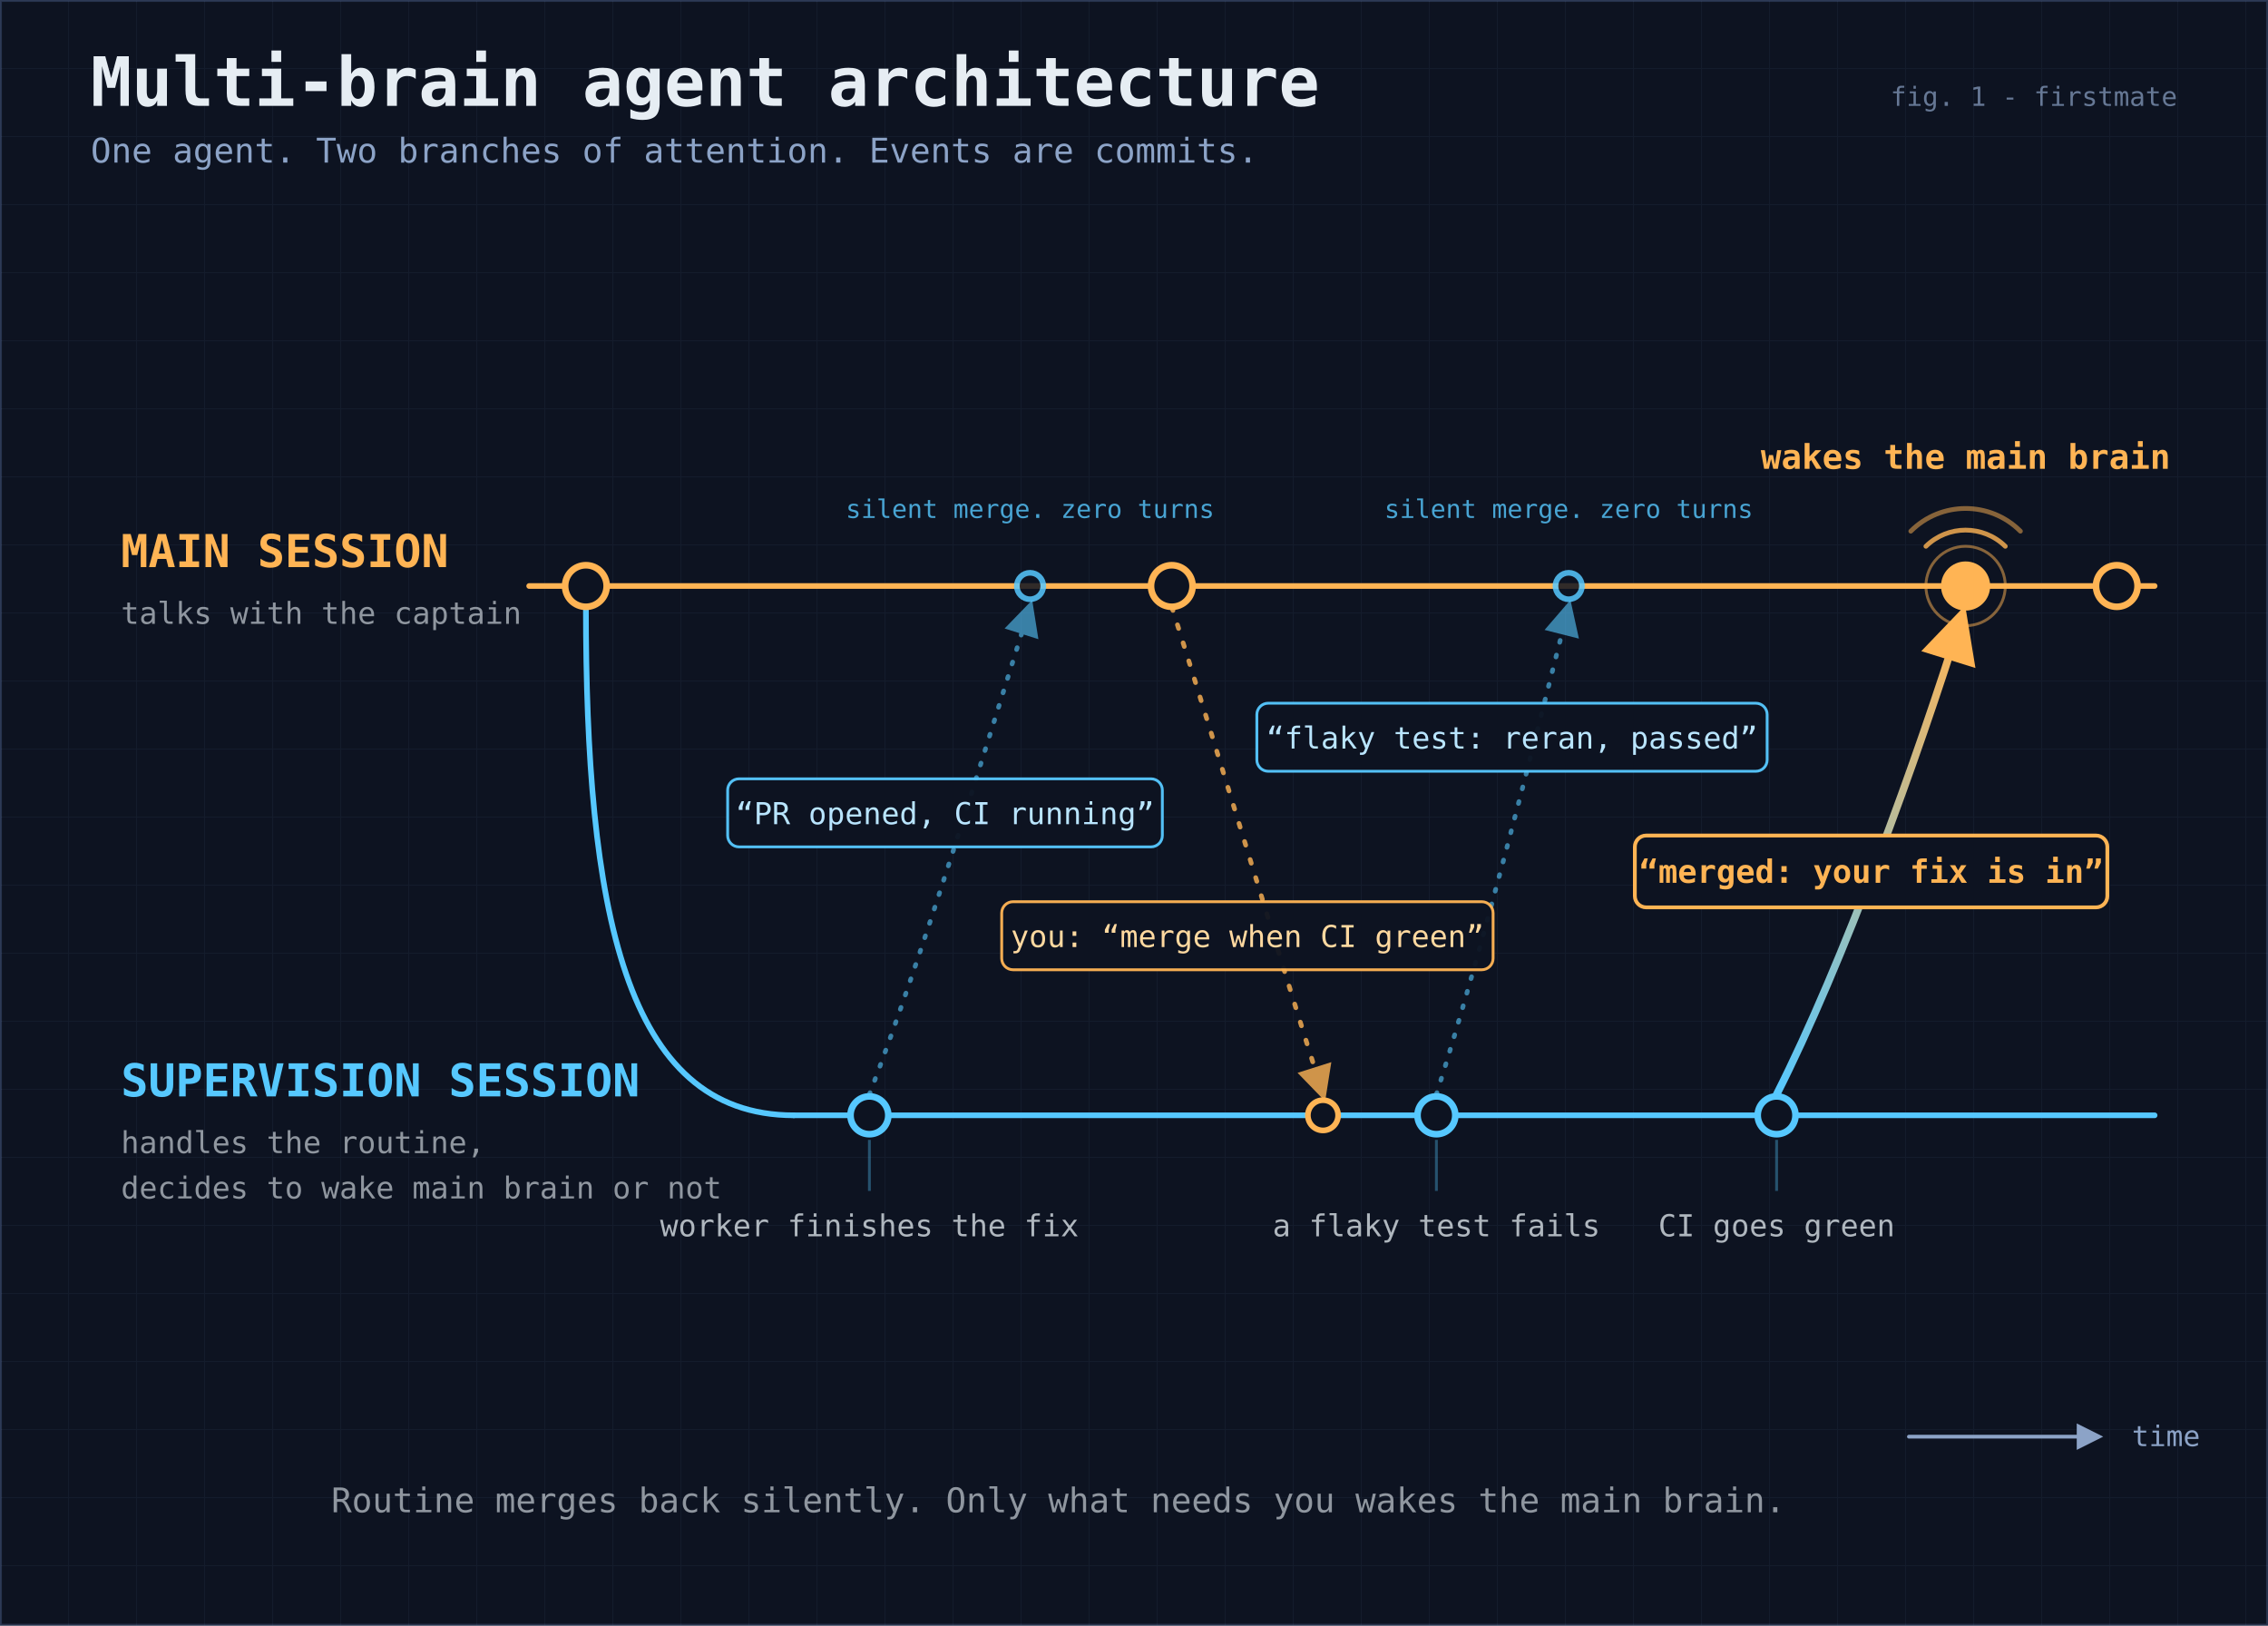
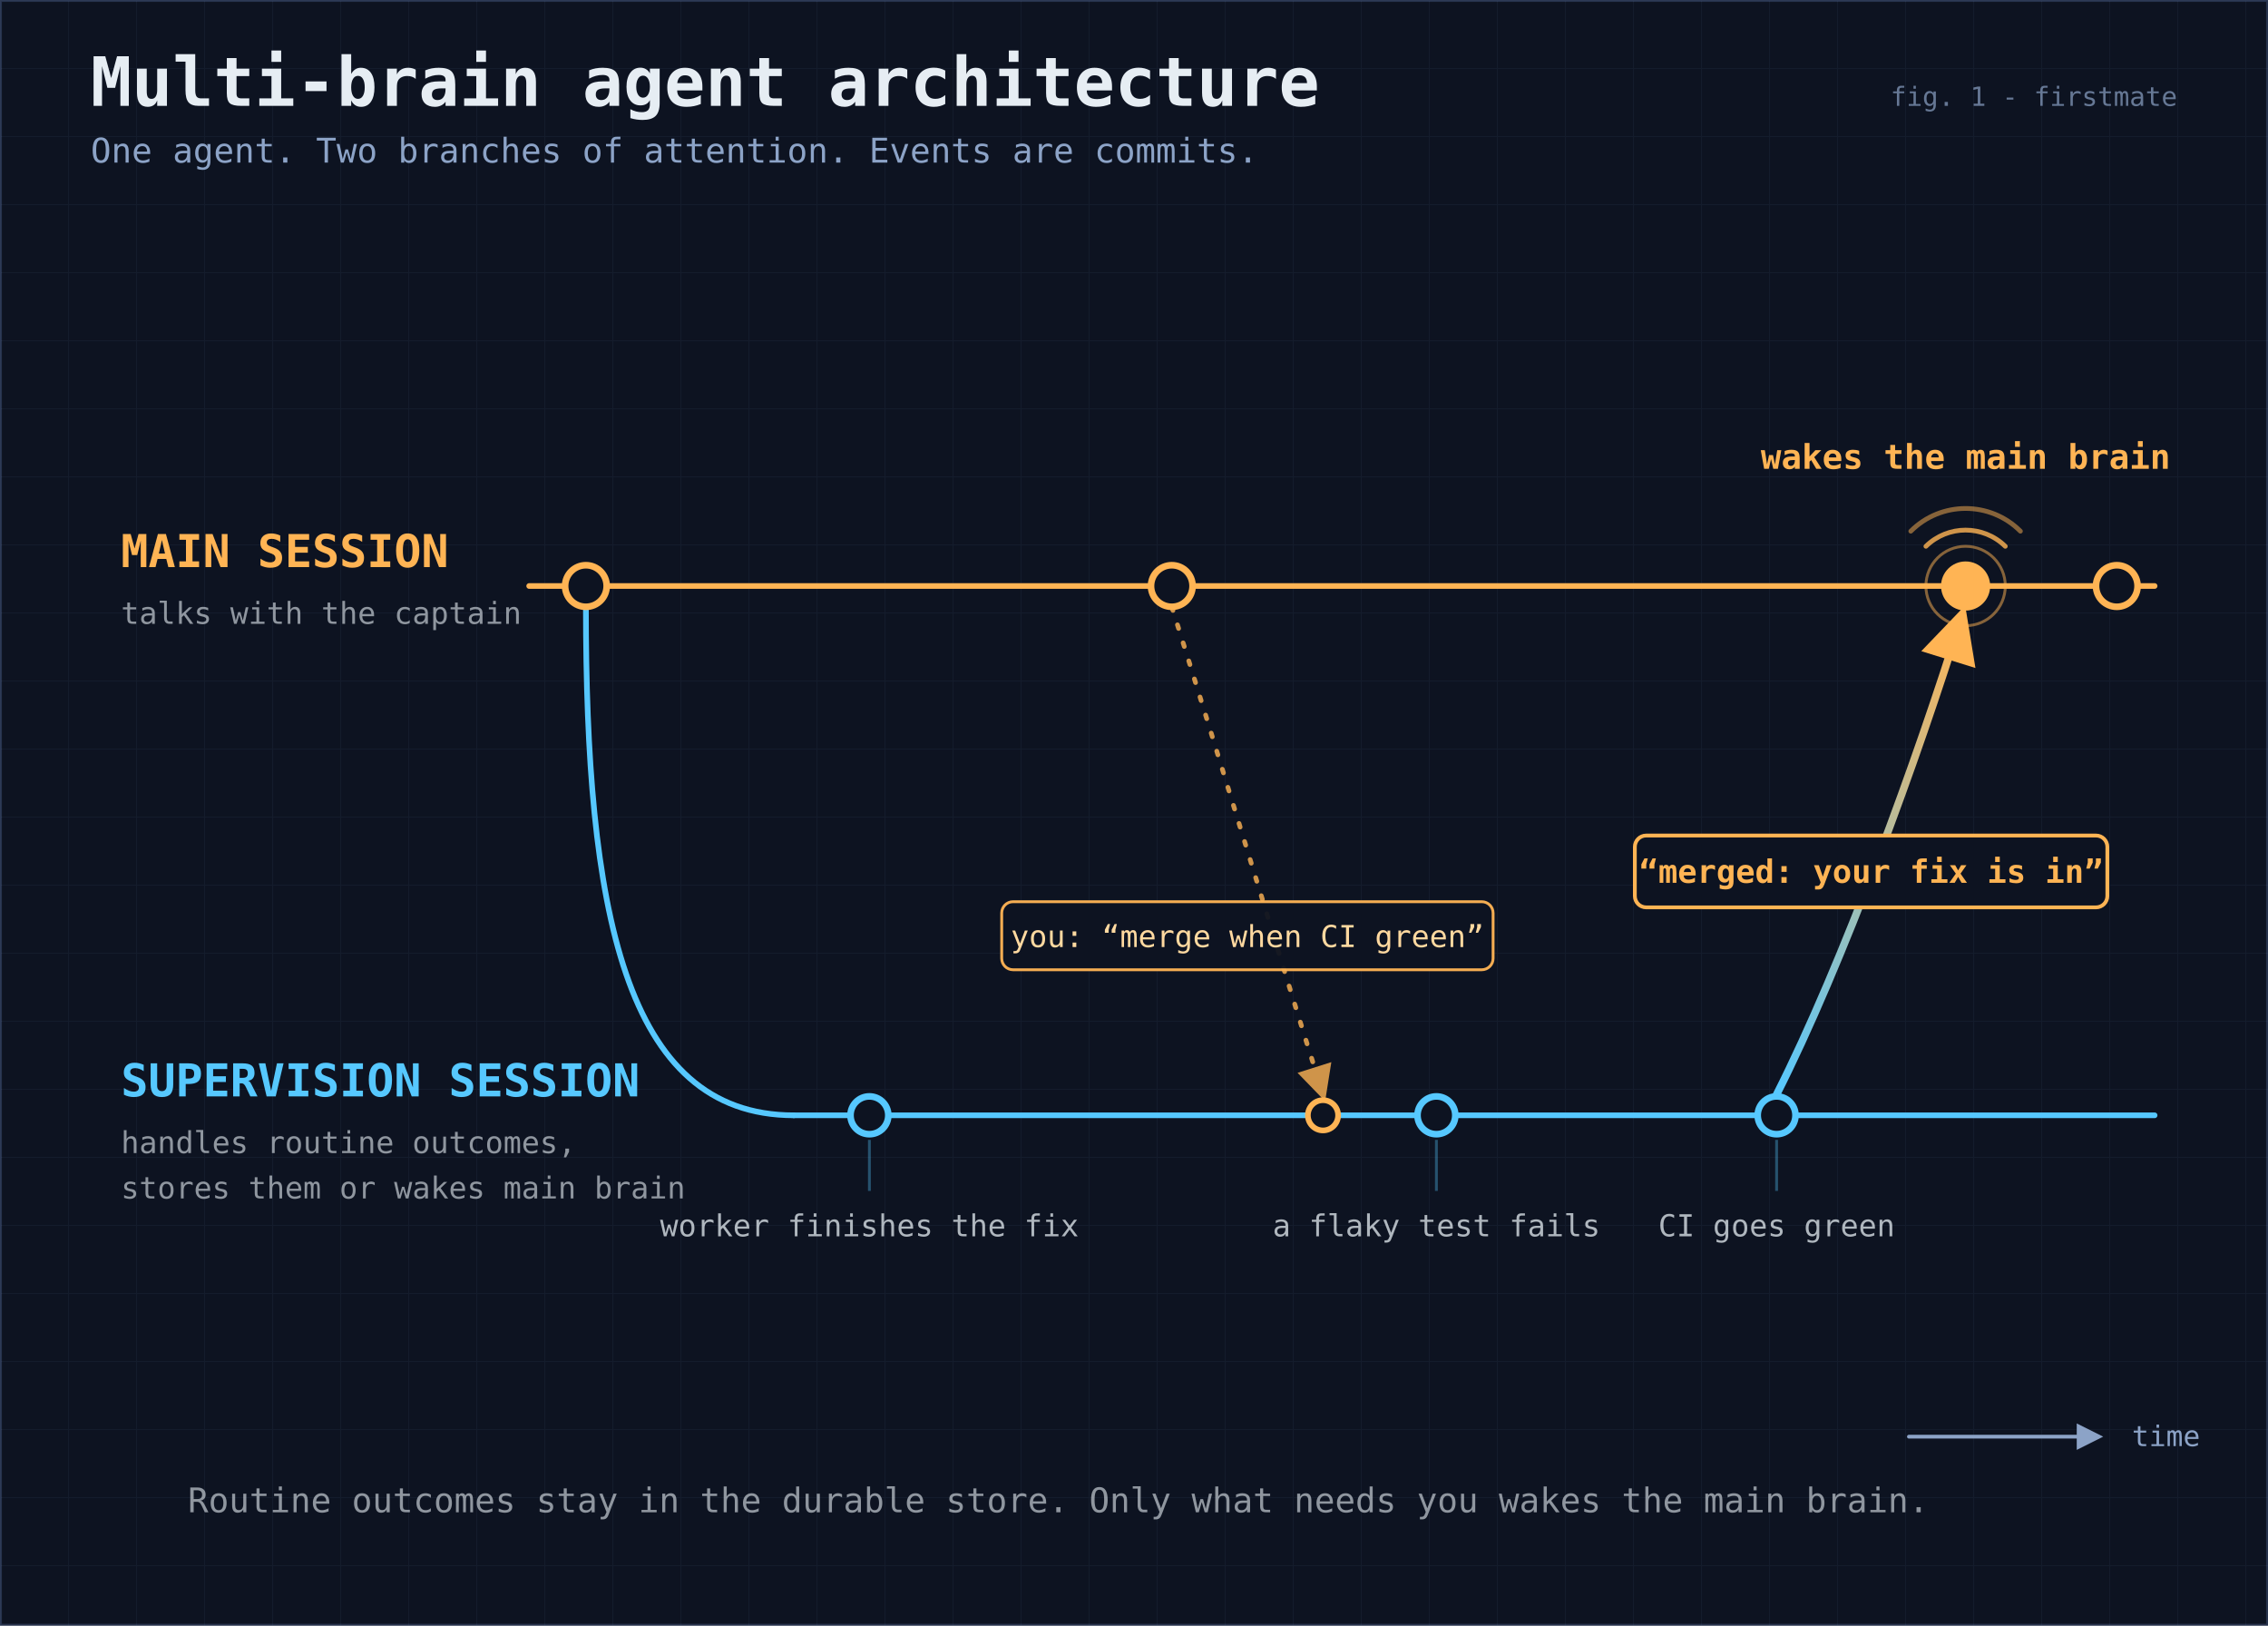
<svg xmlns="http://www.w3.org/2000/svg" viewBox="0 0 1200 860" width="1200" height="860" role="img" aria-labelledby="poster-title poster-desc">
  <defs>
    <pattern id="poster-grid" width="36" height="36" patternUnits="userSpaceOnUse">
      <path d="M 36 0 L 0 0 0 36" fill="none" stroke="#8CAAE6" stroke-opacity="0.06" stroke-width="1" />
    </pattern>
  </defs>
  <rect width="1200" height="860" fill="#0D1321" />
  <rect width="1200" height="860" fill="url(#poster-grid)" />
  <rect x="0.5" y="0.5" width="1199" height="859" fill="none" stroke="#94B4FF" stroke-opacity="0.20" stroke-width="1" />
  <g font-family="ui-monospace, SFMono-Regular, Menlo, Consolas, monospace">
    <text x="48" y="56" fill="#E6EDF3" font-size="36" font-weight="700">Multi-brain agent architecture</text>
    <text x="48" y="86" fill="#8CA3C7" font-size="18">One agent. Two branches of attention. Events are commits.</text>
    <text x="1152" y="56" text-anchor="end" fill="#8CA3C7" fill-opacity="0.7" font-size="14">fig. 1 - firstmate</text>
  </g>
  <g transform="translate(0 100)" font-family="ui-monospace, SFMono-Regular, Menlo, Consolas, monospace">
    <defs>
      <marker id="ah-cyan" viewBox="0 0 10 10" refX="8" refY="5" markerWidth="7.5" markerHeight="7.5" orient="auto-start-reverse">
        <path d="M 0 0 L 10 5 L 0 10 z" fill="#56C8FF" />
      </marker>
      <marker id="ah-amber" viewBox="0 0 10 10" refX="8" refY="5" markerWidth="7.5" markerHeight="7.5" orient="auto-start-reverse">
        <path d="M 0 0 L 10 5 L 0 10 z" fill="#FFB454" />
      </marker>
      <marker id="ah-time" viewBox="0 0 10 10" refX="8" refY="5" markerWidth="7" markerHeight="7" orient="auto-start-reverse">
        <path d="M 0 0 L 10 5 L 0 10 z" fill="#8CA3C7" />
      </marker>
      <linearGradient id="merge-up" x1="0" y1="1" x2="1" y2="0">
        <stop offset="0" stop-color="#56C8FF" />
        <stop offset="1" stop-color="#FFB454" />
      </linearGradient>
    </defs>
    <line x1="280" y1="210" x2="1140" y2="210" stroke="#FFB454" stroke-width="3" stroke-linecap="round" />
    <path d="M 310 221 C 310 380, 330 490, 420 490" fill="none" stroke="#56C8FF" stroke-width="3" stroke-linecap="round" />
    <line x1="420" y1="490" x2="1140" y2="490" stroke="#56C8FF" stroke-width="3" stroke-linecap="round" />
    <text x="64" y="200" fill="#FFB454" font-size="24" font-weight="700">MAIN SESSION</text>
    <text x="64" y="230" fill="#E6EDF3" opacity="0.6" font-size="16">talks with the captain</text>
    <text x="64" y="480" fill="#56C8FF" font-size="24" font-weight="700">SUPERVISION SESSION</text>
-     <text x="64" y="510" fill="#E6EDF3" opacity="0.6" font-size="16">handles the routine,</text>
-     <text x="64" y="534" fill="#E6EDF3" opacity="0.6" font-size="16">decides to wake main brain or not</text>
-     <path id="arc-quiet-1" d="M 460 479 C 490 400, 520 300, 545 221" fill="none" stroke="#56C8FF" stroke-width="2.5" stroke-dasharray="1 7" stroke-linecap="round" opacity="0.6" marker-end="url(#ah-cyan)" />
+     <text x="64" y="510" fill="#E6EDF3" opacity="0.6" font-size="16">handles routine outcomes,</text>
+     <text x="64" y="534" fill="#E6EDF3" opacity="0.6" font-size="16">stores them or wakes main brain</text>
    <path id="arc-cherry" d="M 620 221 C 645 300, 675 400, 700 479" fill="none" stroke="#FFB454" stroke-width="2.5" stroke-dasharray="2 8" stroke-linecap="round" opacity="0.8" marker-end="url(#ah-amber)" />
-     <path id="arc-quiet-2" d="M 760 479 C 785 400, 810 300, 830 221" fill="none" stroke="#56C8FF" stroke-width="2.5" stroke-dasharray="1 7" stroke-linecap="round" opacity="0.6" marker-end="url(#ah-cyan)" />
    <path id="arc-wake" d="M 940 479 C 975 410, 1015 300, 1038 226" fill="none" stroke="url(#merge-up)" stroke-width="4" stroke-linecap="round" marker-end="url(#ah-amber)" />
-     <g id="chip-quiet-1">
-       <rect x="385" y="312" width="230" height="36" rx="6" fill="#0D1321" stroke="#56C8FF" stroke-width="1.5" opacity="0.95" />
-       <text x="500" y="336" text-anchor="middle" fill="#B9E5FF" font-size="16">“PR opened, CI running”</text>
-     </g>
    <g id="chip-cherry">
      <rect x="530" y="377" width="260" height="36" rx="6" fill="#0D1321" stroke="#FFB454" stroke-width="1.5" opacity="0.95" />
      <text x="660" y="401" text-anchor="middle" fill="#FFD9A0" font-size="16">you: “merge when CI green”</text>
-     </g>
-     <g id="chip-quiet-2">
-       <rect x="665" y="272" width="270" height="36" rx="6" fill="#0D1321" stroke="#56C8FF" stroke-width="1.5" opacity="0.95" />
-       <text x="800" y="296" text-anchor="middle" fill="#B9E5FF" font-size="16">“flaky test: reran, passed”</text>
    </g>
    <g id="chip-wake">
      <rect x="865" y="342" width="250" height="38" rx="6" fill="#0D1321" stroke="#FFB454" stroke-width="2" />
      <text x="990" y="367" text-anchor="middle" fill="#FFB454" font-size="17" font-weight="600">“merged: your fix is in”</text>
    </g>
    <g id="main-commits">
      <circle cx="310" cy="210" r="11" fill="#0D1321" stroke="#FFB454" stroke-width="3.5" />
      <circle cx="620" cy="210" r="11" fill="#0D1321" stroke="#FFB454" stroke-width="3.5" />
      <circle cx="1120" cy="210" r="11" fill="#0D1321" stroke="#FFB454" stroke-width="3.5" />
    </g>
-     <g id="silent-landings">
-       <circle cx="545" cy="210" r="7" fill="#0D1321" stroke="#56C8FF" stroke-width="3" opacity="0.85" />
-       <circle cx="830" cy="210" r="7" fill="#0D1321" stroke="#56C8FF" stroke-width="3" opacity="0.85" />
-     </g>
-     <text x="545" y="174" text-anchor="middle" fill="#56C8FF" opacity="0.8" font-size="13.5">silent merge. zero turns</text>
-     <text x="830" y="174" text-anchor="middle" fill="#56C8FF" opacity="0.8" font-size="13.5">silent merge. zero turns</text>
    <g id="merge-commit">
      <circle cx="1040" cy="210" r="13" fill="#FFB454" />
      <circle cx="1040" cy="210" r="21" fill="none" stroke="#FFB454" stroke-width="1.5" opacity="0.5" />
      <path d="M 1019 189 A 30 30 0 0 1 1061 189" fill="none" stroke="#FFB454" stroke-width="2.5" stroke-linecap="round" opacity="0.8" />
      <path d="M 1011 181 A 41 41 0 0 1 1069 181" fill="none" stroke="#FFB454" stroke-width="2.5" stroke-linecap="round" opacity="0.5" />
    </g>
    <text x="1040" y="148" text-anchor="middle" fill="#FFB454" font-size="18" font-weight="700">wakes the main brain</text>
    <g id="branch-commits">
      <circle cx="460" cy="490" r="10" fill="#0D1321" stroke="#56C8FF" stroke-width="3.5" />
      <circle cx="760" cy="490" r="10" fill="#0D1321" stroke="#56C8FF" stroke-width="3.5" />
      <circle cx="940" cy="490" r="10" fill="#0D1321" stroke="#56C8FF" stroke-width="3.5" />
    </g>
    <circle cx="700" cy="490" r="8" fill="#0D1321" stroke="#FFB454" stroke-width="3" />
    <line x1="460" y1="503" x2="460" y2="530" stroke="#56C8FF" stroke-width="1.5" opacity="0.35" />
    <text x="460" y="554" text-anchor="middle" fill="#E6EDF3" opacity="0.75" font-size="16">worker finishes the fix</text>
    <line x1="760" y1="503" x2="760" y2="530" stroke="#56C8FF" stroke-width="1.5" opacity="0.35" />
    <text x="760" y="554" text-anchor="middle" fill="#E6EDF3" opacity="0.75" font-size="16">a flaky test fails</text>
    <line x1="940" y1="503" x2="940" y2="530" stroke="#56C8FF" stroke-width="1.5" opacity="0.35" />
    <text x="940" y="554" text-anchor="middle" fill="#E6EDF3" opacity="0.75" font-size="16">CI goes green</text>
    <line x1="1010" y1="660" x2="1110" y2="660" stroke="#8CA3C7" stroke-width="2" stroke-linecap="round" marker-end="url(#ah-time)" />
    <text x="1128" y="665" fill="#8CA3C7" font-size="15">time</text>
-     <text x="560" y="700" text-anchor="middle" fill="#E6EDF3" opacity="0.6" font-size="18">Routine merges back silently. Only what needs you wakes the main brain.</text>
+     <text x="560" y="700" text-anchor="middle" fill="#E6EDF3" opacity="0.6" font-size="18">Routine outcomes stay in the durable store. Only what needs you wakes the main brain.</text>
  </g>
</svg>
